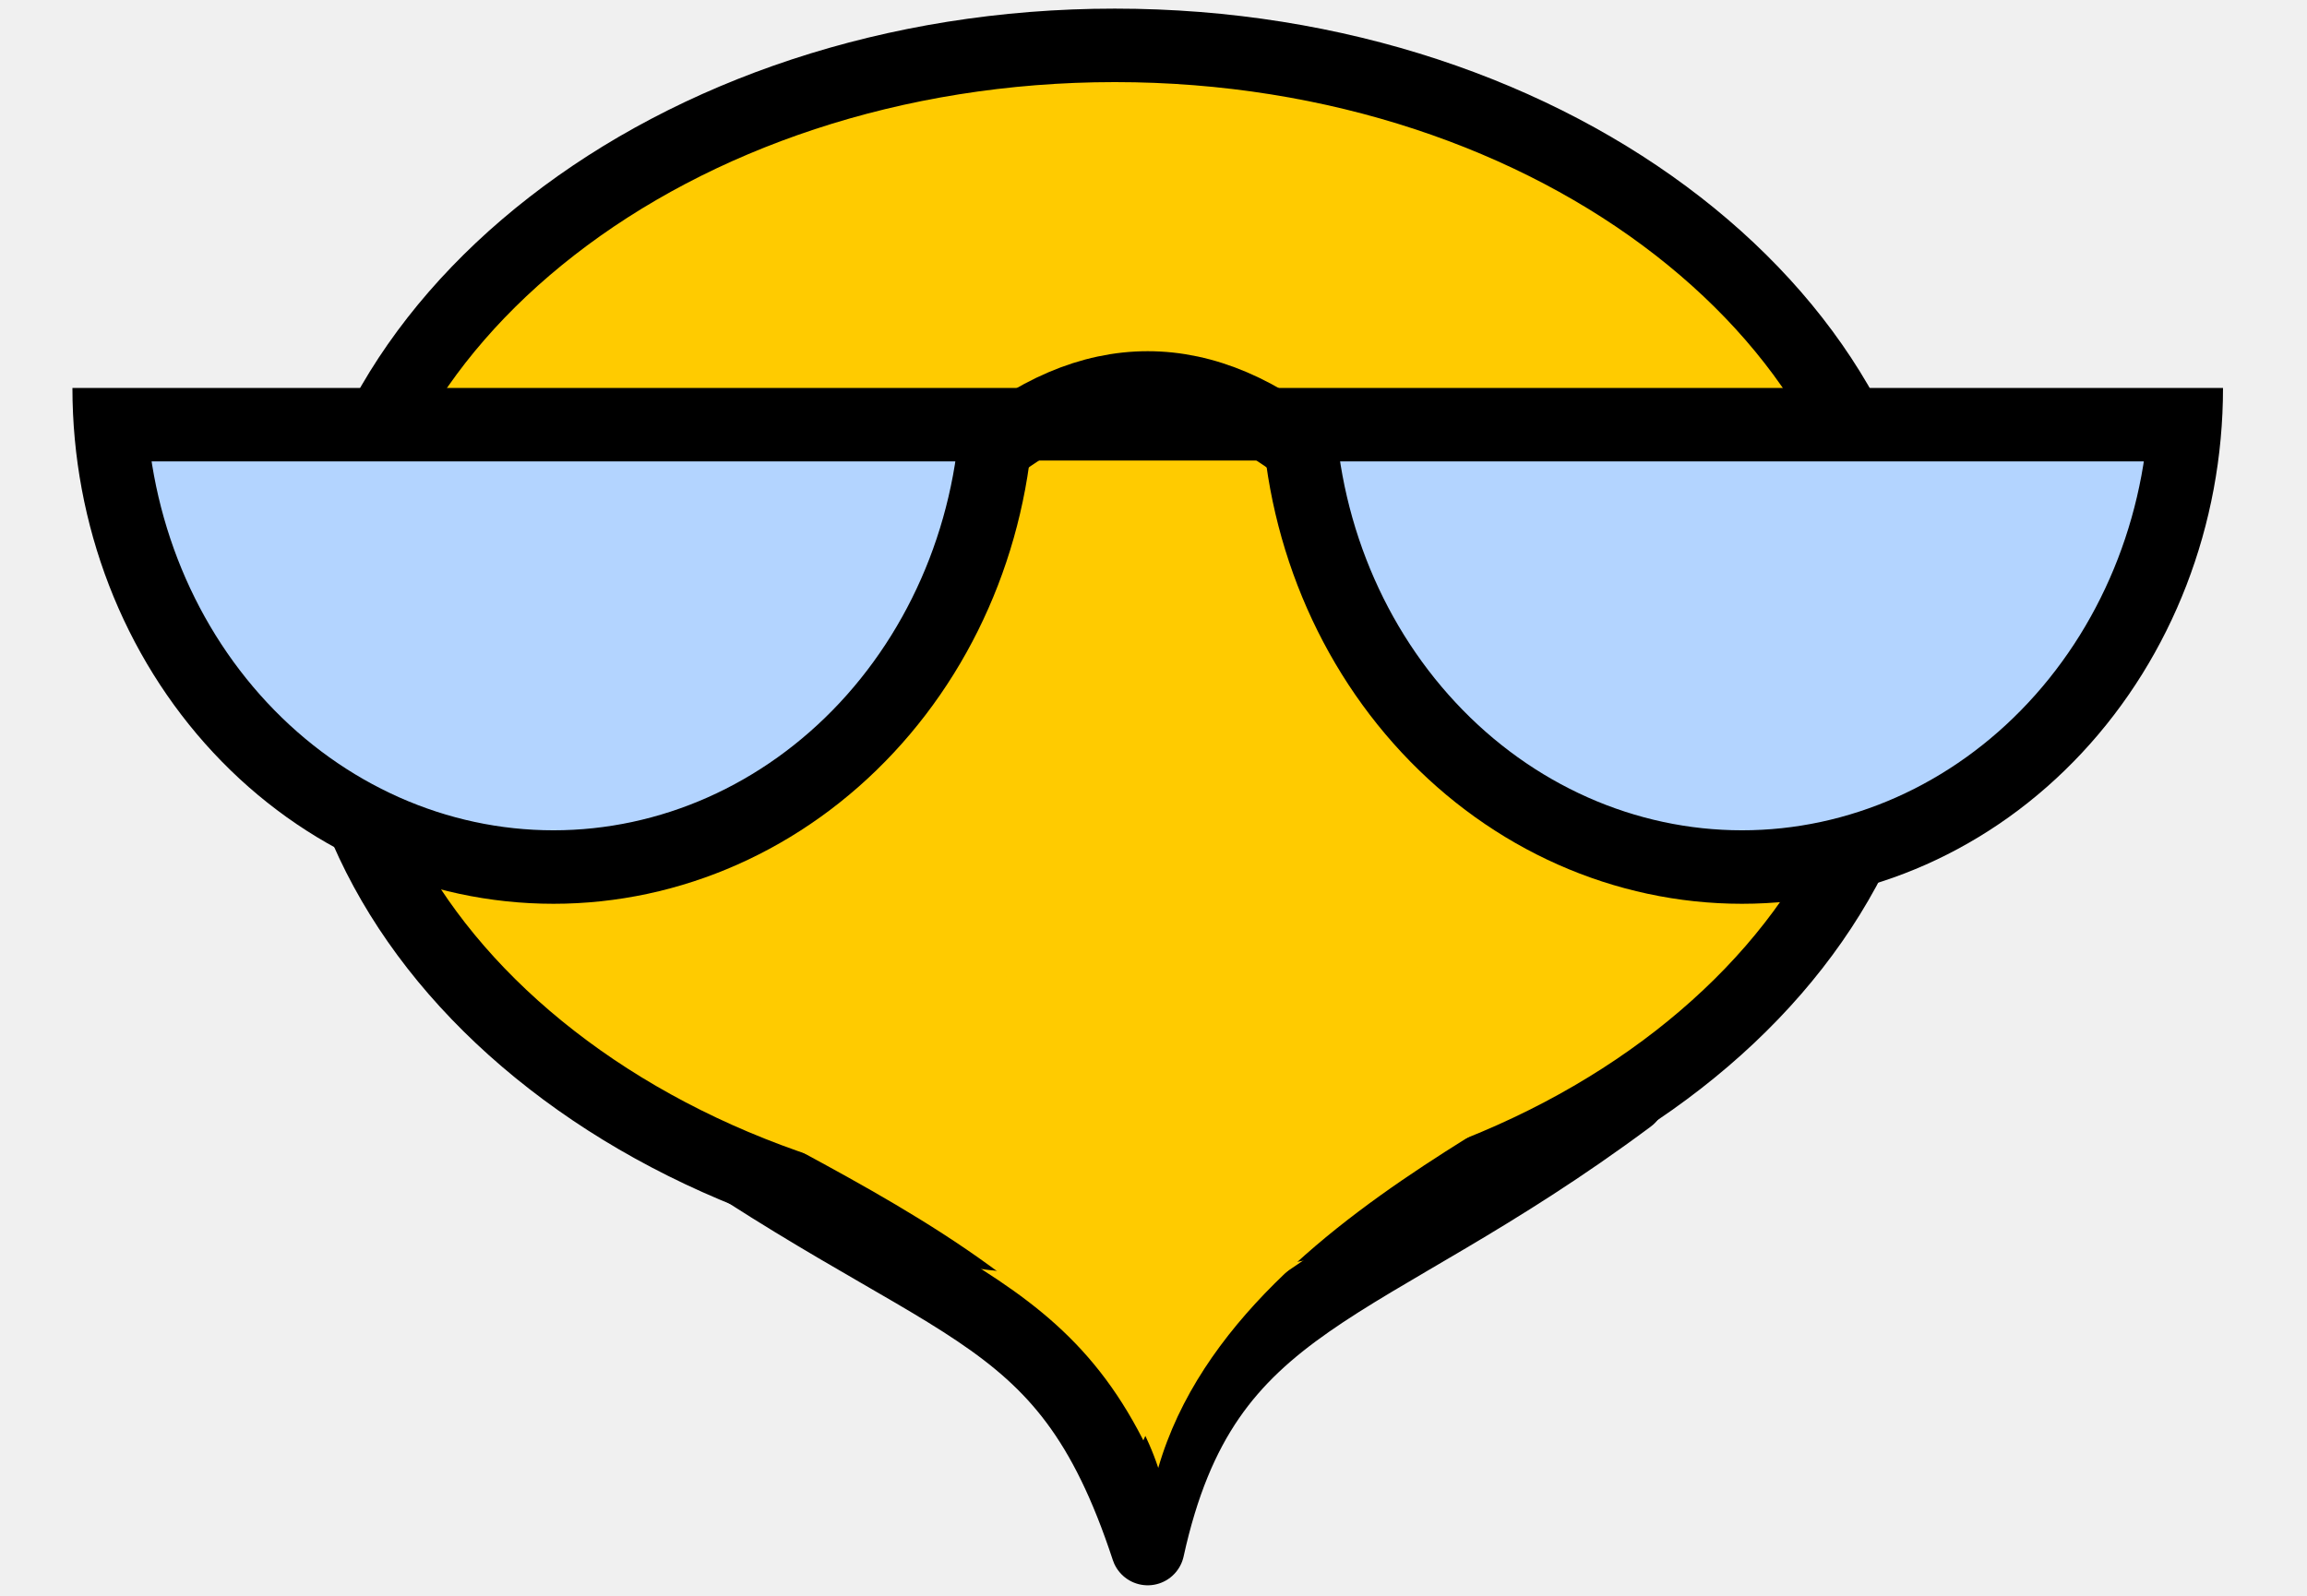
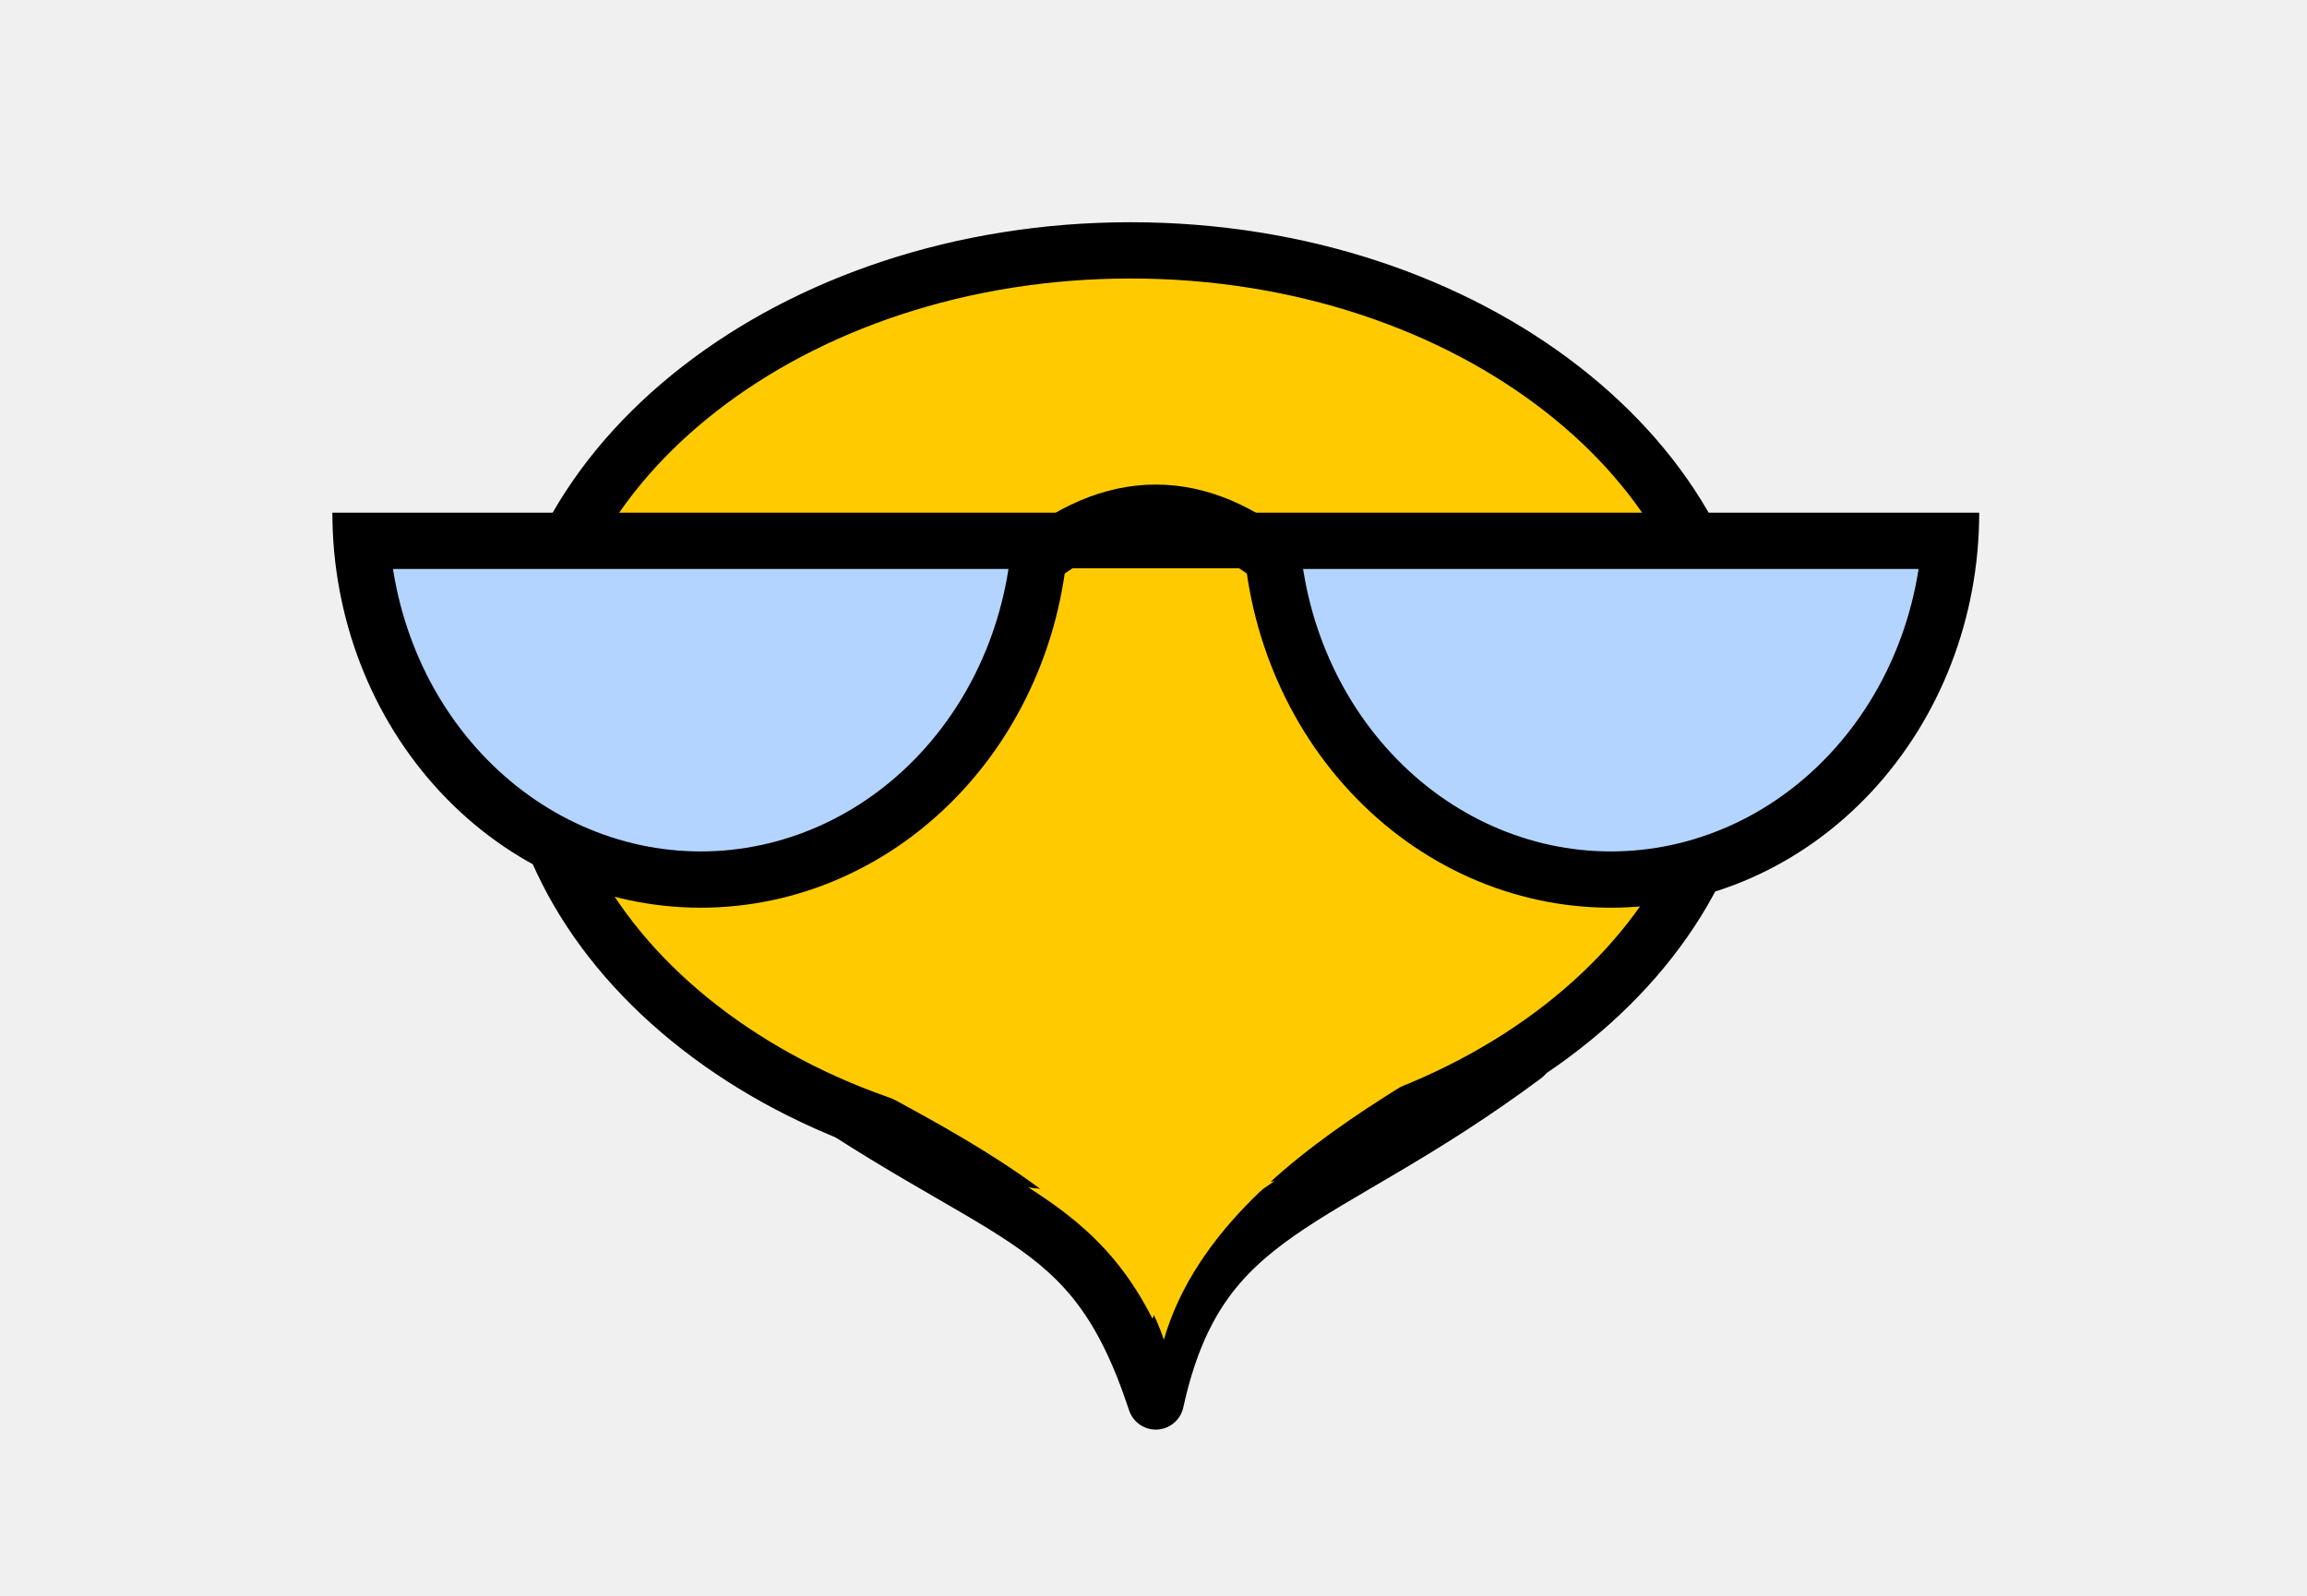
- <svg xmlns="http://www.w3.org/2000/svg" viewBox="11.222 9.992 47.08 32.567" width="47.08" height="32.567">
+ <svg xmlns="http://www.w3.org/2000/svg" viewBox="11.791 4.244 45.584 42.529" width="47.08" height="32.567">
  <mask id="i08j30ef6a" fill="#fff">
    <path d="M 32.334 17.911 C 32.334 20.705 31.301 23.382 29.458 25.357 C 27.617 27.332 25.121 28.441 22.517 28.441 C 19.913 28.441 17.417 27.332 15.576 25.357 C 13.734 23.382 12.7 20.705 12.7 17.911 L 32.334 17.911 Z" />
  </mask>
  <mask id="1f1ltfoetb" fill="#fff">
    <path d="M 56.588 17.911 C 56.588 20.705 55.554 23.382 53.712 25.357 C 51.872 27.332 49.375 28.441 46.771 28.441 C 44.167 28.441 41.67 27.332 39.83 25.357 C 37.988 23.382 36.954 20.705 36.954 17.911 L 56.588 17.911 Z" />
  </mask>
  <path fill="#FFCB00" stroke="#000" stroke-linejoin="round" stroke-width="1.5" d="M 34.644 41.603 C 32.912 36.337 30.603 36.996 24.25 32.388 L 44.462 32.388 C 38.933 36.505 35.8 36.337 34.644 41.603 Z" style="" />
  <path fill="#FFCB00" stroke="#000" stroke-width="1.5" d="M 50.051 23.119 C 50.051 26.338 48.377 29.364 45.467 31.627 C 42.563 33.888 38.503 35.318 33.975 35.318 C 29.446 35.318 25.385 33.888 22.482 31.627 C 19.572 29.364 17.896 26.338 17.896 23.119 C 17.896 19.898 19.572 16.874 22.482 14.61 C 25.385 12.349 29.445 10.918 33.972 10.918 C 38.503 10.918 42.563 12.349 45.467 14.61 C 48.375 16.874 50.053 19.898 50.053 23.119 Z" style="" />
  <path fill="#B3D4FF" stroke="#000" stroke-width="3" d="M 32.334 17.911 C 32.334 20.705 31.3 23.382 29.459 25.357 C 27.618 27.332 25.12 28.441 22.517 28.441 C 19.914 28.441 17.418 27.332 15.576 25.357 C 13.734 23.382 12.7 20.705 12.7 17.911 L 32.334 17.911 Z" mask="url(#i08j30ef6a)" style="" />
  <path fill="#B3D4FF" stroke="#000" stroke-width="3" d="M 56.588 17.911 C 56.588 20.705 55.554 23.382 53.712 25.357 C 51.872 27.332 49.375 28.441 46.772 28.441 C 44.168 28.441 41.671 27.332 39.831 25.357 C 37.989 23.382 36.954 20.705 36.954 17.911 L 56.588 17.911 Z" mask="url(#1f1ltfoetb)" style="" />
  <path stroke="#000" stroke-width="1.5" d="M 31.179 19.393 C 33.489 17.417 35.8 17.417 38.109 19.393" style="" />
  <path fill="#FFCB00" d="M 34.859 39.957 C 33.128 34.692 23.095 32.388 24.827 31.073 C 26.559 29.757 43.307 29.1 44.462 30.415 C 45.618 31.731 36.541 34.134 34.859 39.957 Z" style="" />
</svg>
